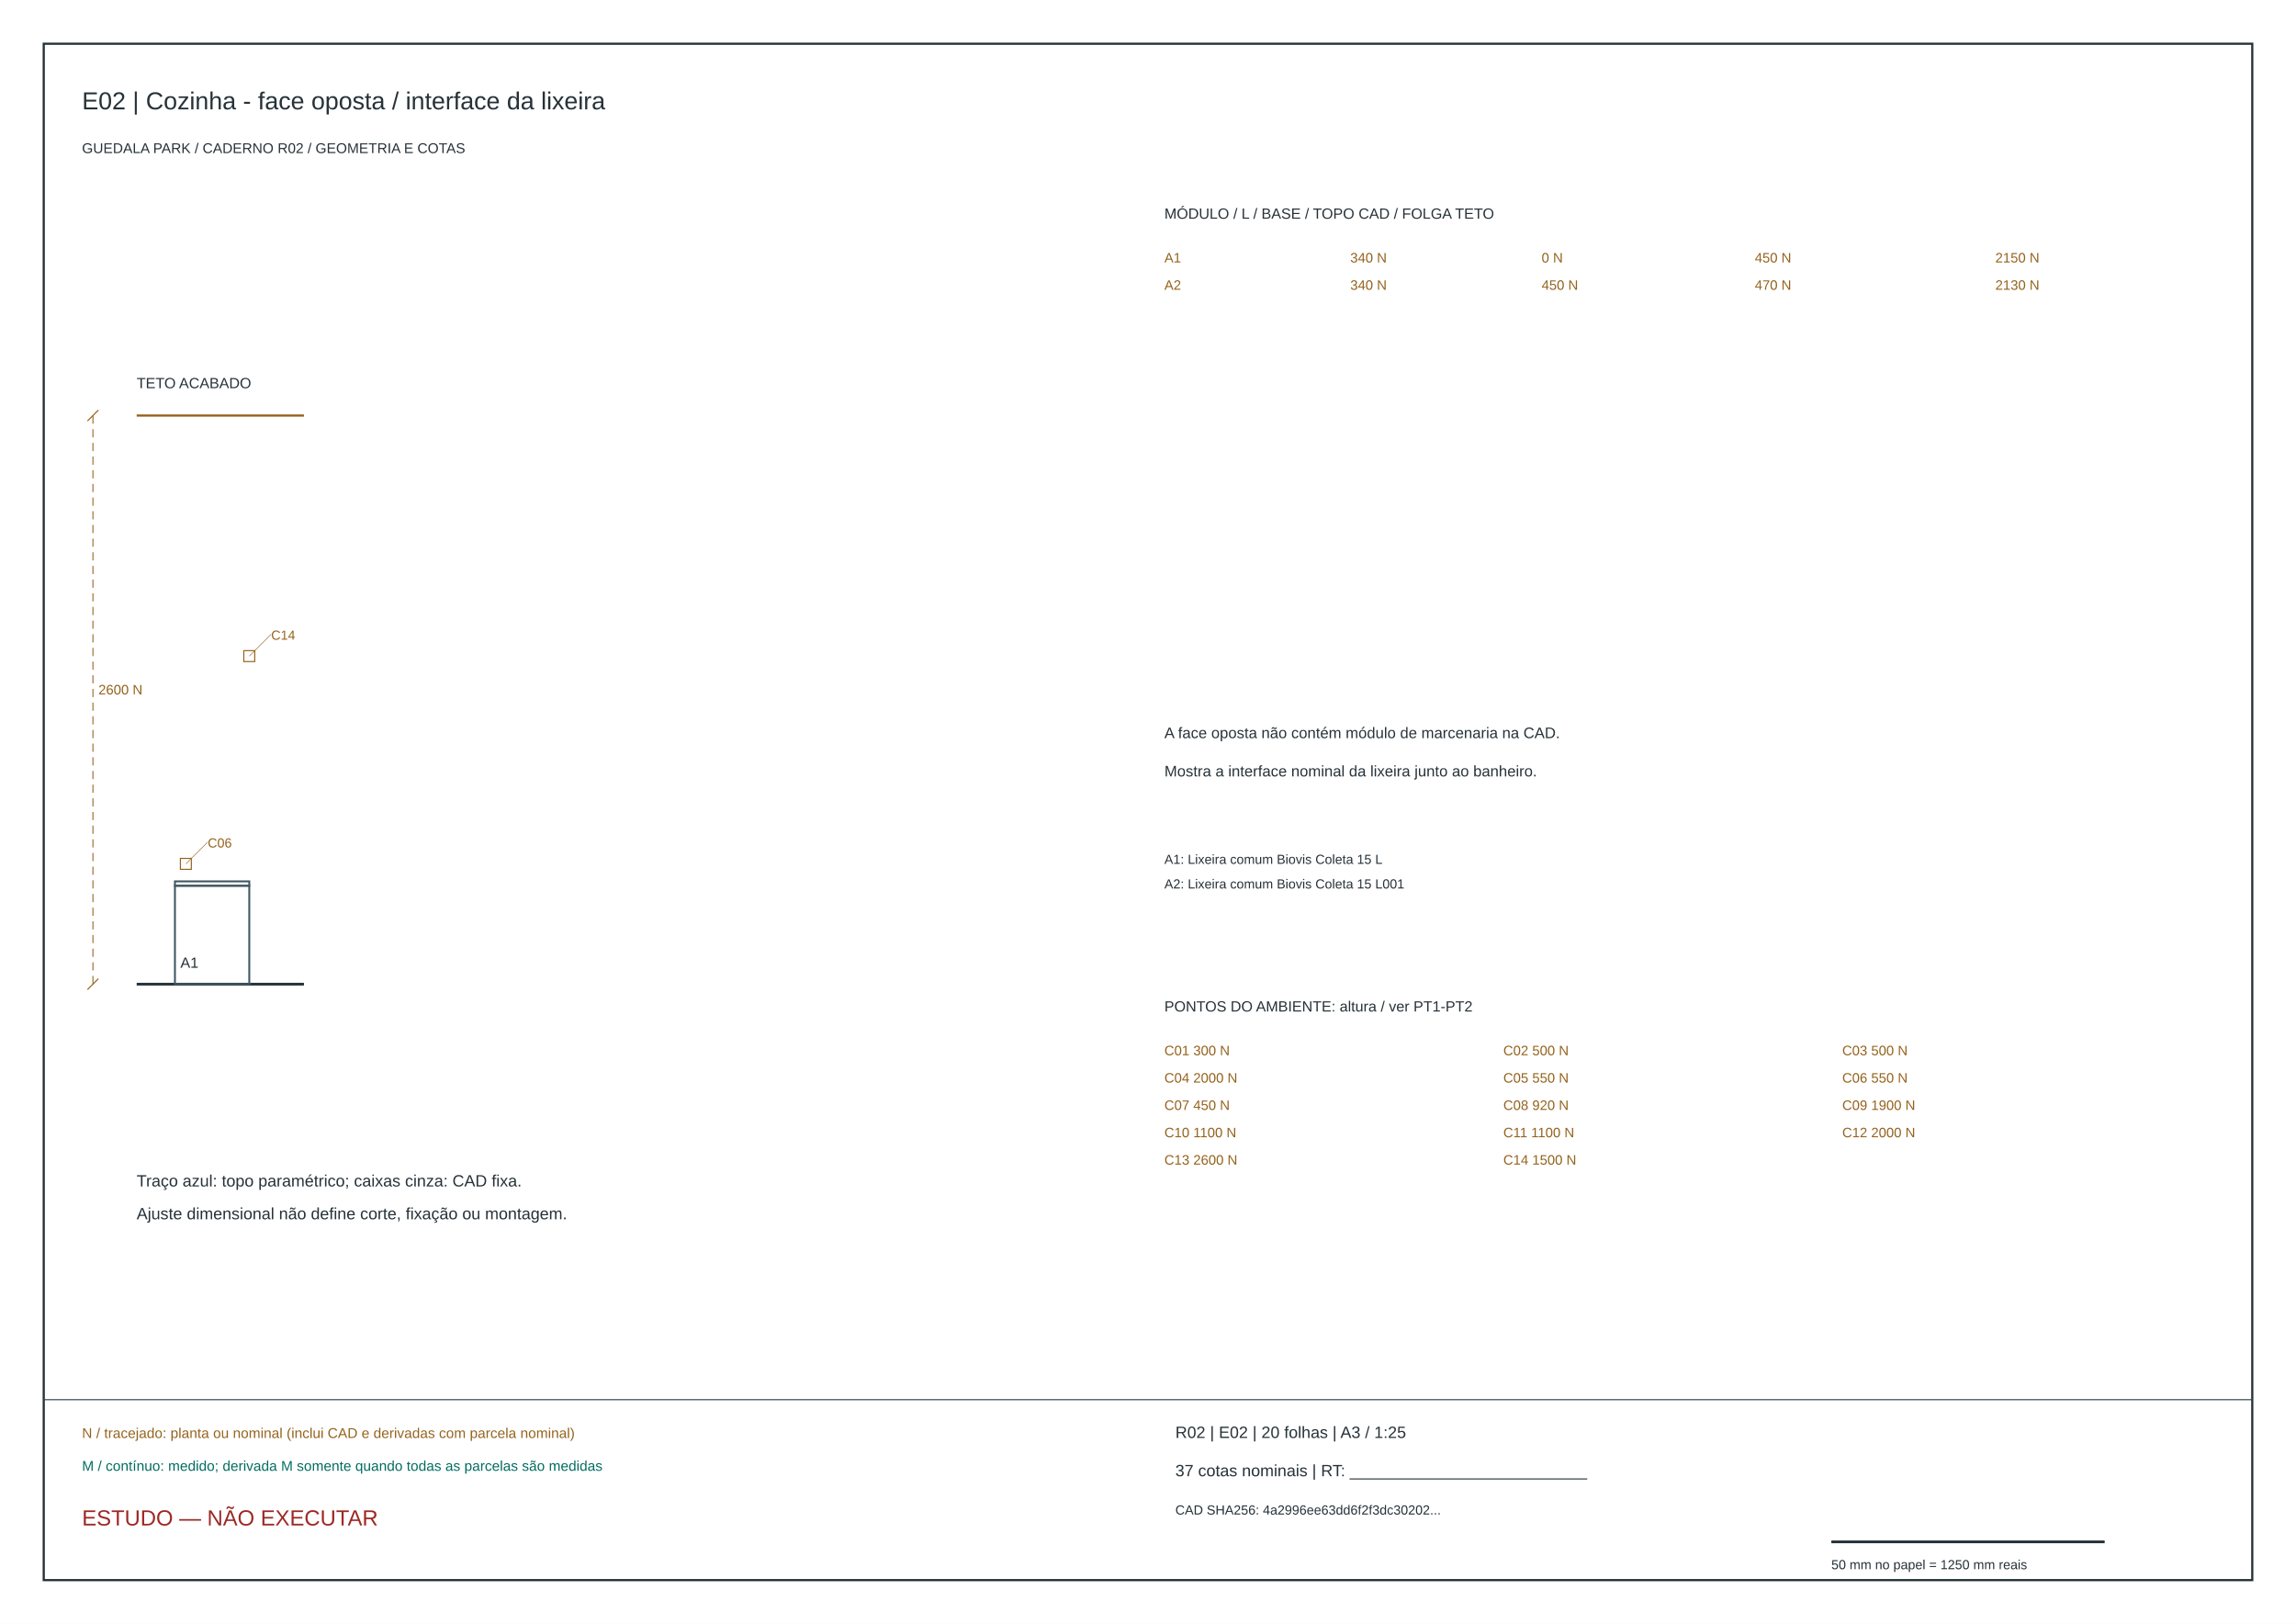
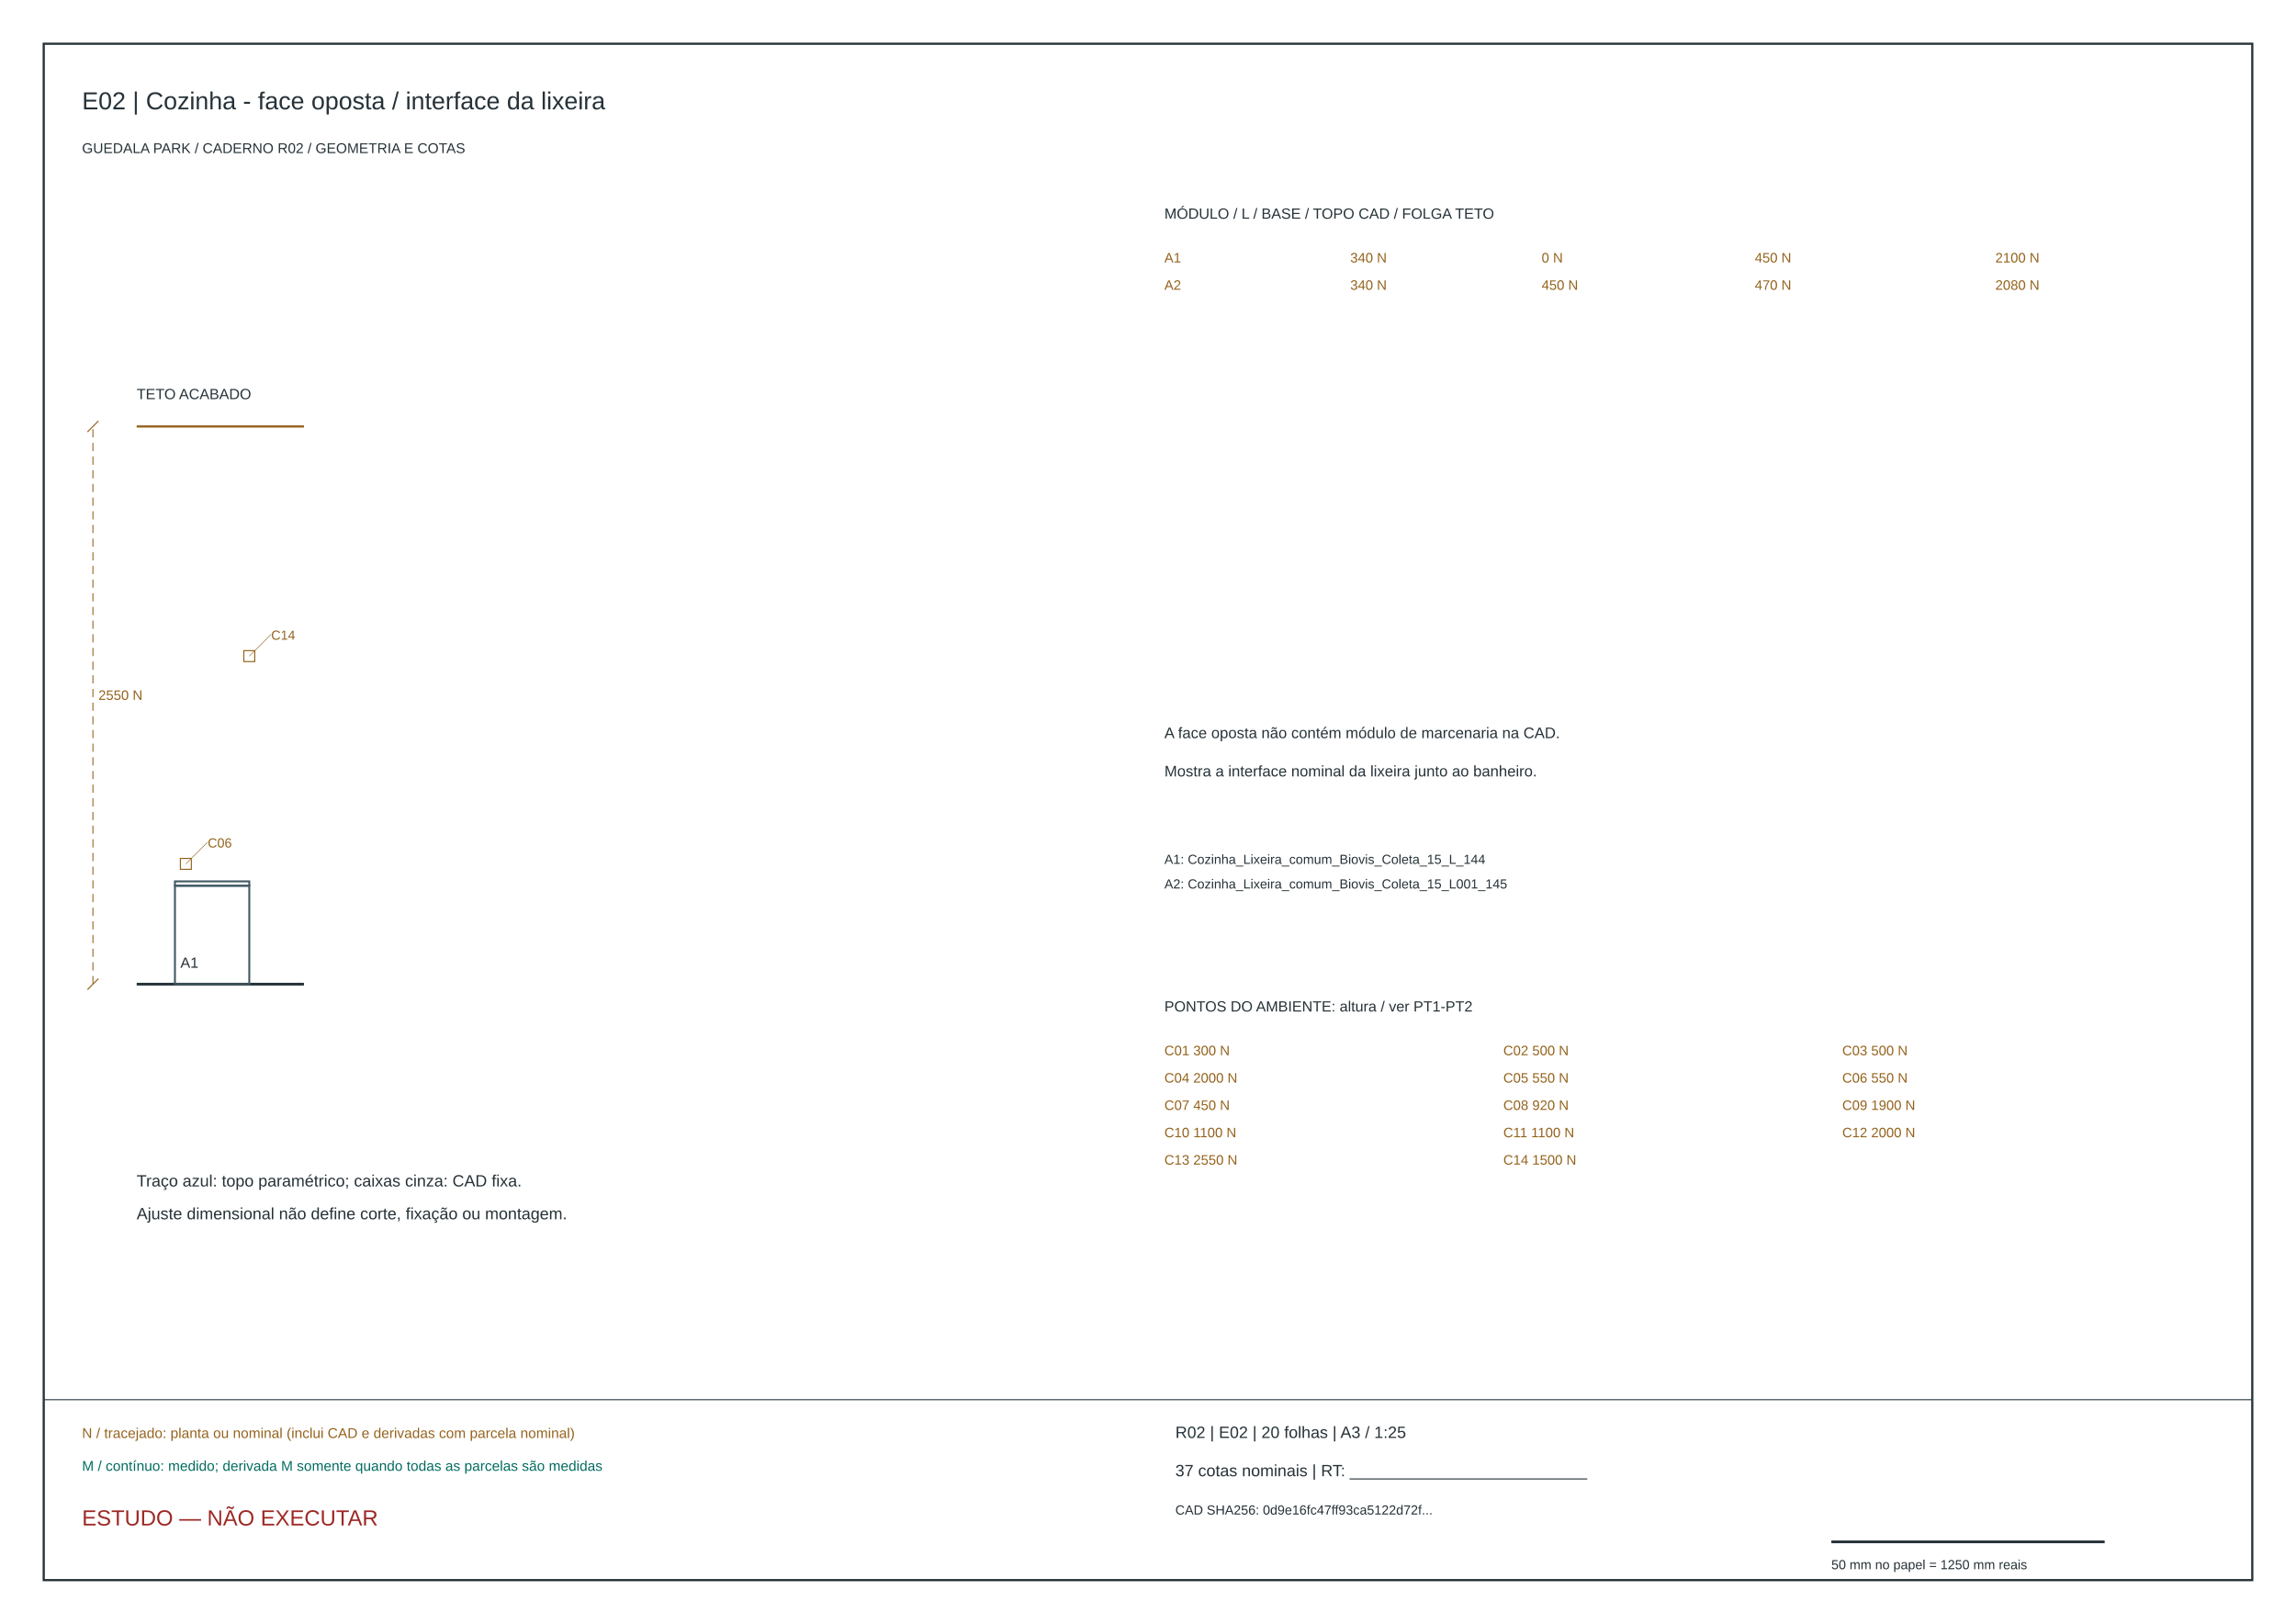
<svg xmlns="http://www.w3.org/2000/svg" width="420mm" height="297mm" viewBox="0 0 420 297">
  <rect width="420" height="297" fill="white" />
  <line x1="25" y1="180" x2="55.6" y2="180" stroke="#263238" stroke-width="0.5" />
-   <line x1="25" y1="76.0" x2="55.6" y2="76.0" stroke="#94621c" stroke-width="0.4" />
-   <line x1="17" y1="180" x2="17" y2="76.0" stroke="#94621c" stroke-width="0.18" stroke-dasharray="1.5 1" />
+   <line x1="25" y1="78.0" x2="55.6" y2="78.0" stroke="#94621c" stroke-width="0.4" />
+   <line x1="17" y1="180" x2="17" y2="78.0" stroke="#94621c" stroke-width="0.18" stroke-dasharray="1.5 1" />
  <line x1="16" y1="181" x2="18" y2="179" stroke="#94621c" stroke-width="0.2" />
-   <line x1="16" y1="77.0" x2="18" y2="75.0" stroke="#94621c" stroke-width="0.2" />
-   <text x="18.0" y="127.0" font-family="Arial, sans-serif" font-size="2.5" fill="#94621c">2600 N</text>
-   <text x="25" y="71.0" font-family="Arial, sans-serif" font-size="2.7" fill="#263238">TETO ACABADO</text>
+   <line x1="16" y1="79.0" x2="18" y2="77.0" stroke="#94621c" stroke-width="0.2" />
+   <text x="18.0" y="128.0" font-family="Arial, sans-serif" font-size="2.5" fill="#94621c">2550 N</text>
+   <text x="25" y="73.0" font-family="Arial, sans-serif" font-size="2.7" fill="#263238">TETO ACABADO</text>
  <text x="213" y="40" font-family="Arial, sans-serif" font-size="2.7" fill="#263238">MÓDULO / L / BASE / TOPO CAD / FOLGA TETO</text>
  <rect x="32.0" y="162.0" width="13.6" height="18.0" stroke="#405863" fill="none" stroke-width="0.35" />
  <text x="33.0" y="177.0" font-family="Arial, sans-serif" font-size="2.7" fill="#263238">A1</text>
  <text x="213" y="48" font-family="Arial, sans-serif" font-size="2.5" fill="#94621c">A1</text>
  <text x="247" y="48" font-family="Arial, sans-serif" font-size="2.5" fill="#94621c">340 N</text>
  <text x="282" y="48" font-family="Arial, sans-serif" font-size="2.5" fill="#94621c">0 N</text>
  <text x="321" y="48" font-family="Arial, sans-serif" font-size="2.5" fill="#94621c">450 N</text>
-   <text x="365" y="48" font-family="Arial, sans-serif" font-size="2.5" fill="#94621c">2150 N</text>
+   <text x="365" y="48" font-family="Arial, sans-serif" font-size="2.5" fill="#94621c">2100 N</text>
  <rect x="32.0" y="161.2" width="13.6" height="0.8" stroke="#405863" fill="none" stroke-width="0.35" />
  <text x="213" y="53" font-family="Arial, sans-serif" font-size="2.5" fill="#94621c">A2</text>
  <text x="247" y="53" font-family="Arial, sans-serif" font-size="2.5" fill="#94621c">340 N</text>
  <text x="282" y="53" font-family="Arial, sans-serif" font-size="2.5" fill="#94621c">450 N</text>
  <text x="321" y="53" font-family="Arial, sans-serif" font-size="2.5" fill="#94621c">470 N</text>
-   <text x="365" y="53" font-family="Arial, sans-serif" font-size="2.5" fill="#94621c">2130 N</text>
+   <text x="365" y="53" font-family="Arial, sans-serif" font-size="2.5" fill="#94621c">2080 N</text>
  <text x="25" y="217" font-family="Arial, sans-serif" font-size="3" fill="#263238">Traço azul: topo paramétrico; caixas cinza: CAD fixa.</text>
  <text x="25" y="223" font-family="Arial, sans-serif" font-size="3" fill="#263238">Ajuste dimensional não define corte, fixação ou montagem.</text>
-   <text x="213" y="158.0" font-family="Arial, sans-serif" font-size="2.4" fill="#263238">A1: Lixeira comum Biovis Coleta 15 L</text>
-   <text x="213" y="162.5" font-family="Arial, sans-serif" font-size="2.4" fill="#263238">A2: Lixeira comum Biovis Coleta 15 L001</text>
+   <text x="213" y="158.0" font-family="Arial, sans-serif" font-size="2.4" fill="#263238">A1: Cozinha_Lixeira_comum_Biovis_Coleta_15_L_144</text>
+   <text x="213" y="162.5" font-family="Arial, sans-serif" font-size="2.4" fill="#263238">A2: Cozinha_Lixeira_comum_Biovis_Coleta_15_L001_145</text>
  <text x="213" y="135" font-family="Arial, sans-serif" font-size="2.8" fill="#263238">A face oposta não contém módulo de marcenaria na CAD.</text>
  <text x="213" y="142" font-family="Arial, sans-serif" font-size="2.8" fill="#263238">Mostra a interface nominal da lixeira junto ao banheiro.</text>
  <text x="213" y="185" font-family="Arial, sans-serif" font-size="2.7" fill="#263238">PONTOS DO AMBIENTE: altura / ver PT1-PT2</text>
  <text x="213" y="193" font-family="Arial, sans-serif" font-size="2.5" fill="#94621c">C01 300 N</text>
  <text x="275" y="193" font-family="Arial, sans-serif" font-size="2.5" fill="#94621c">C02 500 N</text>
  <text x="337" y="193" font-family="Arial, sans-serif" font-size="2.5" fill="#94621c">C03 500 N</text>
  <text x="213" y="198" font-family="Arial, sans-serif" font-size="2.5" fill="#94621c">C04 2000 N</text>
  <text x="275" y="198" font-family="Arial, sans-serif" font-size="2.5" fill="#94621c">C05 550 N</text>
  <text x="337" y="198" font-family="Arial, sans-serif" font-size="2.5" fill="#94621c">C06 550 N</text>
  <rect x="33.0" y="157.0" width="2" height="2" stroke="#94621c" fill="#ffffff" stroke-width="0.2" />
  <line x1="34.0" y1="158.0" x2="38.0" y2="154.0" stroke="#94621c" stroke-width="0.1" />
  <text x="38.0" y="155.0" font-family="Arial, sans-serif" font-size="2.4" fill="#94621c">C06</text>
  <text x="213" y="203" font-family="Arial, sans-serif" font-size="2.5" fill="#94621c">C07 450 N</text>
  <text x="275" y="203" font-family="Arial, sans-serif" font-size="2.5" fill="#94621c">C08 920 N</text>
  <text x="337" y="203" font-family="Arial, sans-serif" font-size="2.5" fill="#94621c">C09 1900 N</text>
  <text x="213" y="208" font-family="Arial, sans-serif" font-size="2.5" fill="#94621c">C10 1100 N</text>
  <text x="275" y="208" font-family="Arial, sans-serif" font-size="2.5" fill="#94621c">C11 1100 N</text>
  <text x="337" y="208" font-family="Arial, sans-serif" font-size="2.5" fill="#94621c">C12 2000 N</text>
-   <text x="213" y="213" font-family="Arial, sans-serif" font-size="2.5" fill="#94621c">C13 2600 N</text>
+   <text x="213" y="213" font-family="Arial, sans-serif" font-size="2.5" fill="#94621c">C13 2550 N</text>
  <text x="275" y="213" font-family="Arial, sans-serif" font-size="2.5" fill="#94621c">C14 1500 N</text>
  <rect x="44.6" y="119.0" width="2" height="2" stroke="#94621c" fill="#ffffff" stroke-width="0.2" />
  <line x1="45.6" y1="120.0" x2="49.6" y2="116.0" stroke="#94621c" stroke-width="0.1" />
  <text x="49.6" y="117.0" font-family="Arial, sans-serif" font-size="2.4" fill="#94621c">C14</text>
  <rect x="8" y="8" width="404" height="281" stroke="#263238" fill="none" stroke-width="0.4" />
  <text x="15" y="20" font-family="Arial, sans-serif" font-size="4.5" fill="#263238">E02 | Cozinha - face oposta / interface da lixeira</text>
  <text x="15" y="28" font-family="Arial, sans-serif" font-size="2.6" fill="#263238">GUEDALA PARK  /  CADERNO R02  /  GEOMETRIA E COTAS</text>
  <line x1="8" y1="256" x2="412" y2="256" stroke="#34434a" stroke-width="0.2" />
  <text x="15" y="263" font-family="Arial, sans-serif" font-size="2.6" fill="#94621c">N / tracejado: planta ou nominal (inclui CAD e derivadas com parcela nominal)</text>
  <text x="15" y="269" font-family="Arial, sans-serif" font-size="2.6" fill="#006b60">M / contínuo: medido; derivada M somente quando todas as parcelas são medidas</text>
  <text x="15" y="279" font-family="Arial, sans-serif" font-size="4" fill="#9d2925">ESTUDO — NÃO EXECUTAR</text>
  <text x="215" y="263" font-family="Arial, sans-serif" font-size="3" fill="#263238">R02 | E02 | 20 folhas | A3 / 1:25</text>
  <text x="215" y="270" font-family="Arial, sans-serif" font-size="3" fill="#263238">37 cotas nominais | RT: __________________________</text>
-   <text x="215" y="277" font-family="Arial, sans-serif" font-size="2.4" fill="#263238">CAD SHA256: 4a2996ee63dd6f2f3dc30202...</text>
+   <text x="215" y="277" font-family="Arial, sans-serif" font-size="2.4" fill="#263238">CAD SHA256: 0d9e16fc47ff93ca5122d72f...</text>
  <line x1="335" y1="282" x2="385" y2="282" stroke="#263238" stroke-width="0.5" />
  <text x="335" y="287" font-family="Arial, sans-serif" font-size="2.4" fill="#263238">50 mm no papel = 1250 mm reais</text>
</svg>
